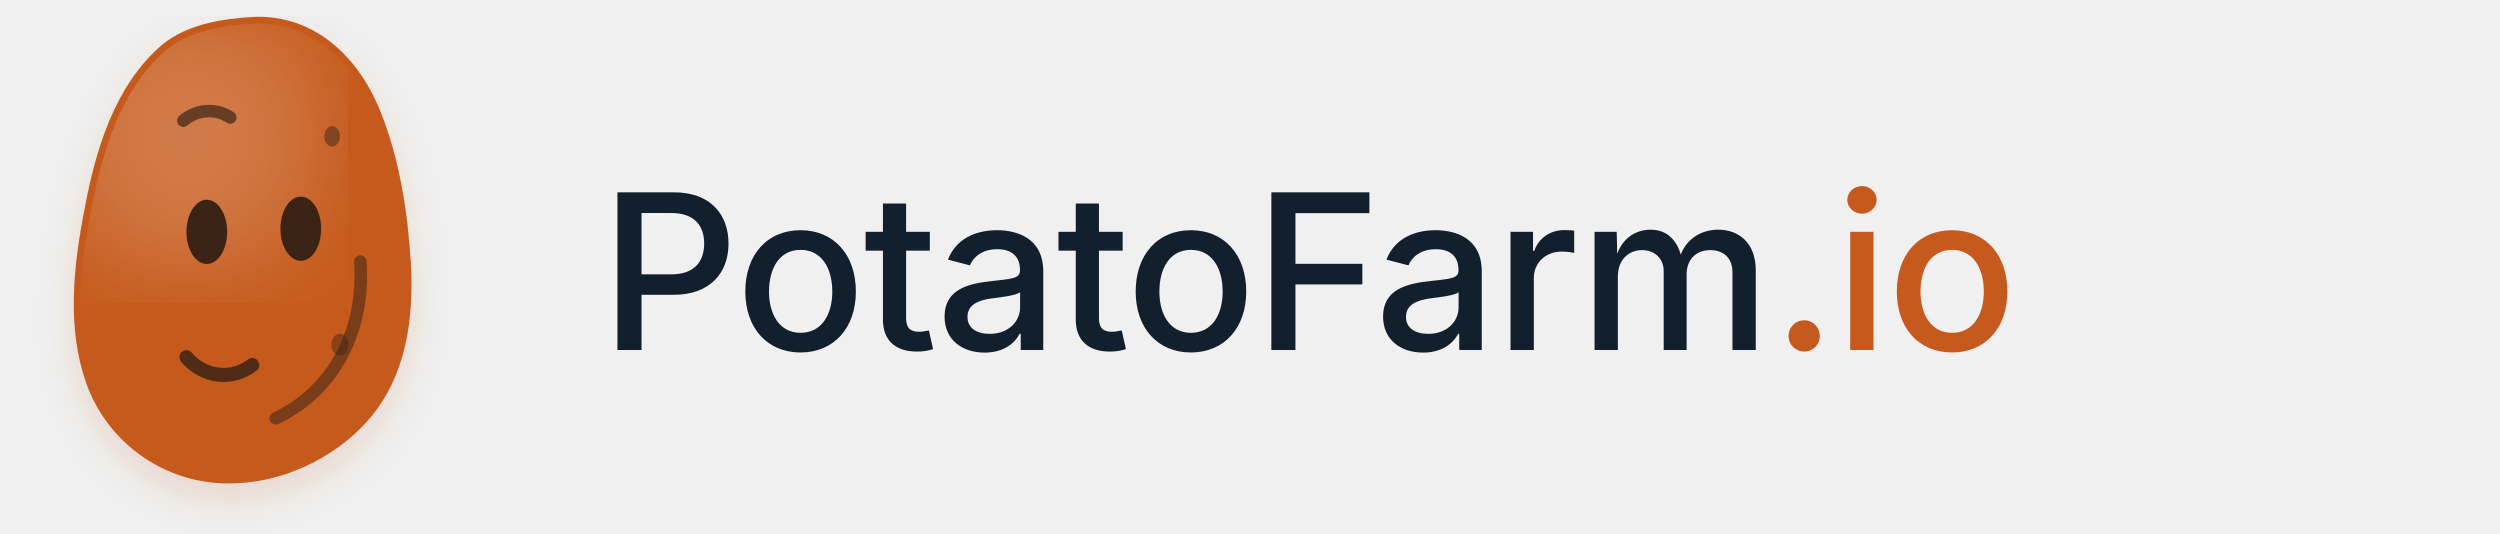
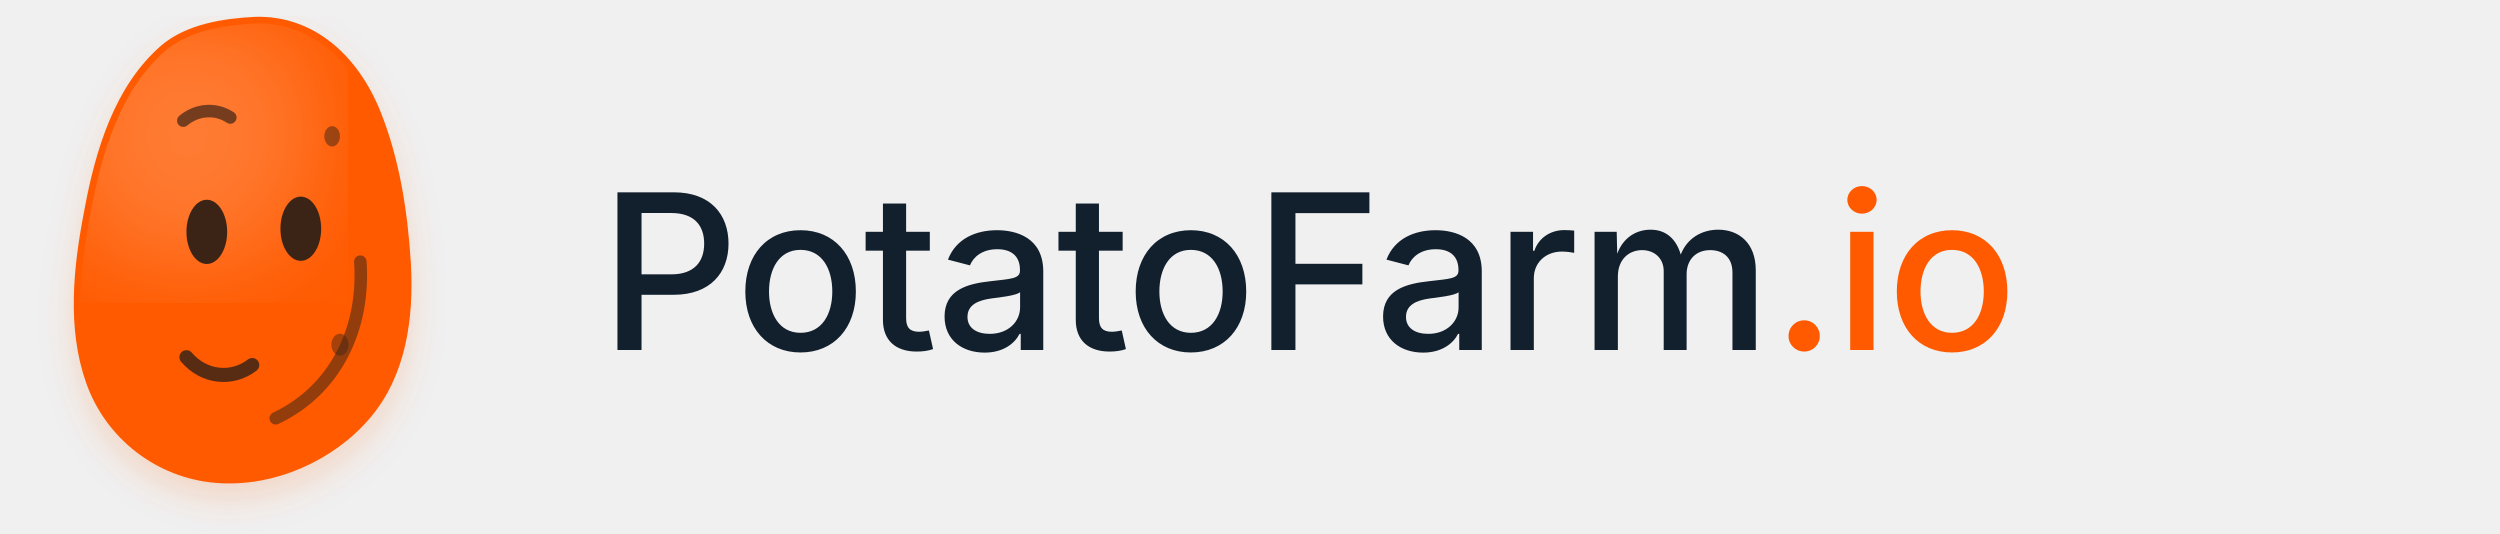
<svg xmlns="http://www.w3.org/2000/svg" viewBox="0 0 300 64" width="300" height="64">
  <g transform="scale(0.94)">
    <defs>
      <linearGradient id="shh1" x1="22%" y1="10%" x2="74%" y2="90%">
-         <stop offset="0" stop-color="#C65A1E" />
-         <stop offset="0.5" stop-color="#C65A1E" />
-         <stop offset="1" stop-color="#C65A1E" />
+         <stop offset="0" stop-color="#FF5A00" />
+         <stop offset="0.5" stop-color="#FF5A00" />
+         <stop offset="1" stop-color="#FF5A00" />
      </linearGradient>
      <filter id="blh1">
        <feGaussianBlur stdDeviation="7" />
      </filter>
      <filter id="dph1" x="-35%" y="-35%" width="180%" height="180%">
-         <feDropShadow dx="0" dy="2" stdDeviation="2.2" flood-color="#C65A1E" flood-opacity="0.18" />
+         <feDropShadow dx="0" dy="2" stdDeviation="2.2" flood-color="#FF5A00" flood-opacity="0.18" />
      </filter>
      <clipPath id="cph1">
        <path d="M32.6,3.0 C39.6,2.8 45.0,7.6 47.8,14.6 C50.2,20.6 51.2,27.2 51.6,33.6 C52.0,40.6 51.0,47.6 46.6,52.8 C42.2,58.0 34.8,61.4 27.6,60.8 C20.4,60.2 14.2,55.4 11.8,48.6 C9.4,41.8 10.2,34.2 11.6,27.0 C13.0,19.4 15.4,11.4 21.2,6.4 C24.2,3.9 28.6,3.2 32.6,3.0 Z" />
      </clipPath>
    </defs>
-     <path d="M32.6,3.0 C39.6,2.8 45.0,7.6 47.8,14.6 C50.2,20.6 51.2,27.2 51.6,33.6 C52.0,40.6 51.0,47.6 46.6,52.8 C42.2,58.0 34.8,61.4 27.6,60.8 C20.4,60.2 14.2,55.4 11.8,48.6 C9.4,41.8 10.2,34.2 11.6,27.0 C13.0,19.4 15.4,11.4 21.2,6.4 C24.2,3.9 28.6,3.2 32.6,3.0 Z" fill="url(#shh1)" stroke="#C65A1E" stroke-width="1.7" stroke-linejoin="round" filter="url(#dph1)" />
+     <path d="M32.6,3.0 C39.6,2.8 45.0,7.6 47.8,14.6 C50.2,20.6 51.2,27.2 51.6,33.6 C52.0,40.6 51.0,47.6 46.6,52.8 C42.2,58.0 34.8,61.4 27.6,60.8 C20.4,60.2 14.2,55.4 11.8,48.6 C9.4,41.8 10.2,34.2 11.6,27.0 C13.0,19.4 15.4,11.4 21.2,6.4 C24.2,3.9 28.6,3.2 32.6,3.0 Z" fill="url(#shh1)" stroke="#FF5A00" stroke-width="1.7" stroke-linejoin="round" filter="url(#dph1)" />
    <g clip-path="url(#cph1)">
      <ellipse cx="24" cy="17" rx="17" ry="18" fill="#FFFFFF" opacity="0.20" filter="url(#blh1)" />
    </g>
    <ellipse cx="26.4" cy="29.6" rx="2.6" ry="4.1" fill="#3B2416" />
    <ellipse cx="38.4" cy="29.2" rx="2.6" ry="4.1" fill="#3B2416" />
    <path d="M46.0,33.4 C46.6,42.0 42.8,49.8 35.2,53.4" fill="none" stroke="#3B2416" stroke-width="1.6" stroke-linecap="round" opacity="0.55" />
    <path d="M23.8,45.6 C26.0,48.2 29.6,48.6 32.2,46.6" fill="none" stroke="#3B2416" stroke-width="1.8" stroke-linecap="round" opacity="0.85" />
    <path d="M23.4,15.4 C25.2,13.9 27.6,13.8 29.4,15.0" fill="none" stroke="#3B2416" stroke-width="1.6" stroke-linecap="round" opacity="0.7" />
    <ellipse cx="42.4" cy="17.4" rx="1.0" ry="1.3" fill="#3B2416" opacity="0.5" />
    <ellipse cx="43.4" cy="44.0" rx="1.1" ry="1.4" fill="#3B2416" opacity="0.45" />
  </g>
-   <text x="72" y="42" font-family="Inter,-apple-system,BlinkMacSystemFont,'Segoe UI',Roboto,sans-serif" font-size="26" font-weight="500" letter-spacing="-0.3" fill="#12202E">PotatoFarm<tspan fill="#C65A1E">.io</tspan>
+   <text x="72" y="42" font-family="Inter,-apple-system,BlinkMacSystemFont,'Segoe UI',Roboto,sans-serif" font-size="26" font-weight="500" letter-spacing="-0.3" fill="#12202E">PotatoFarm<tspan fill="#FF5A00">.io</tspan>
  </text>
</svg>
